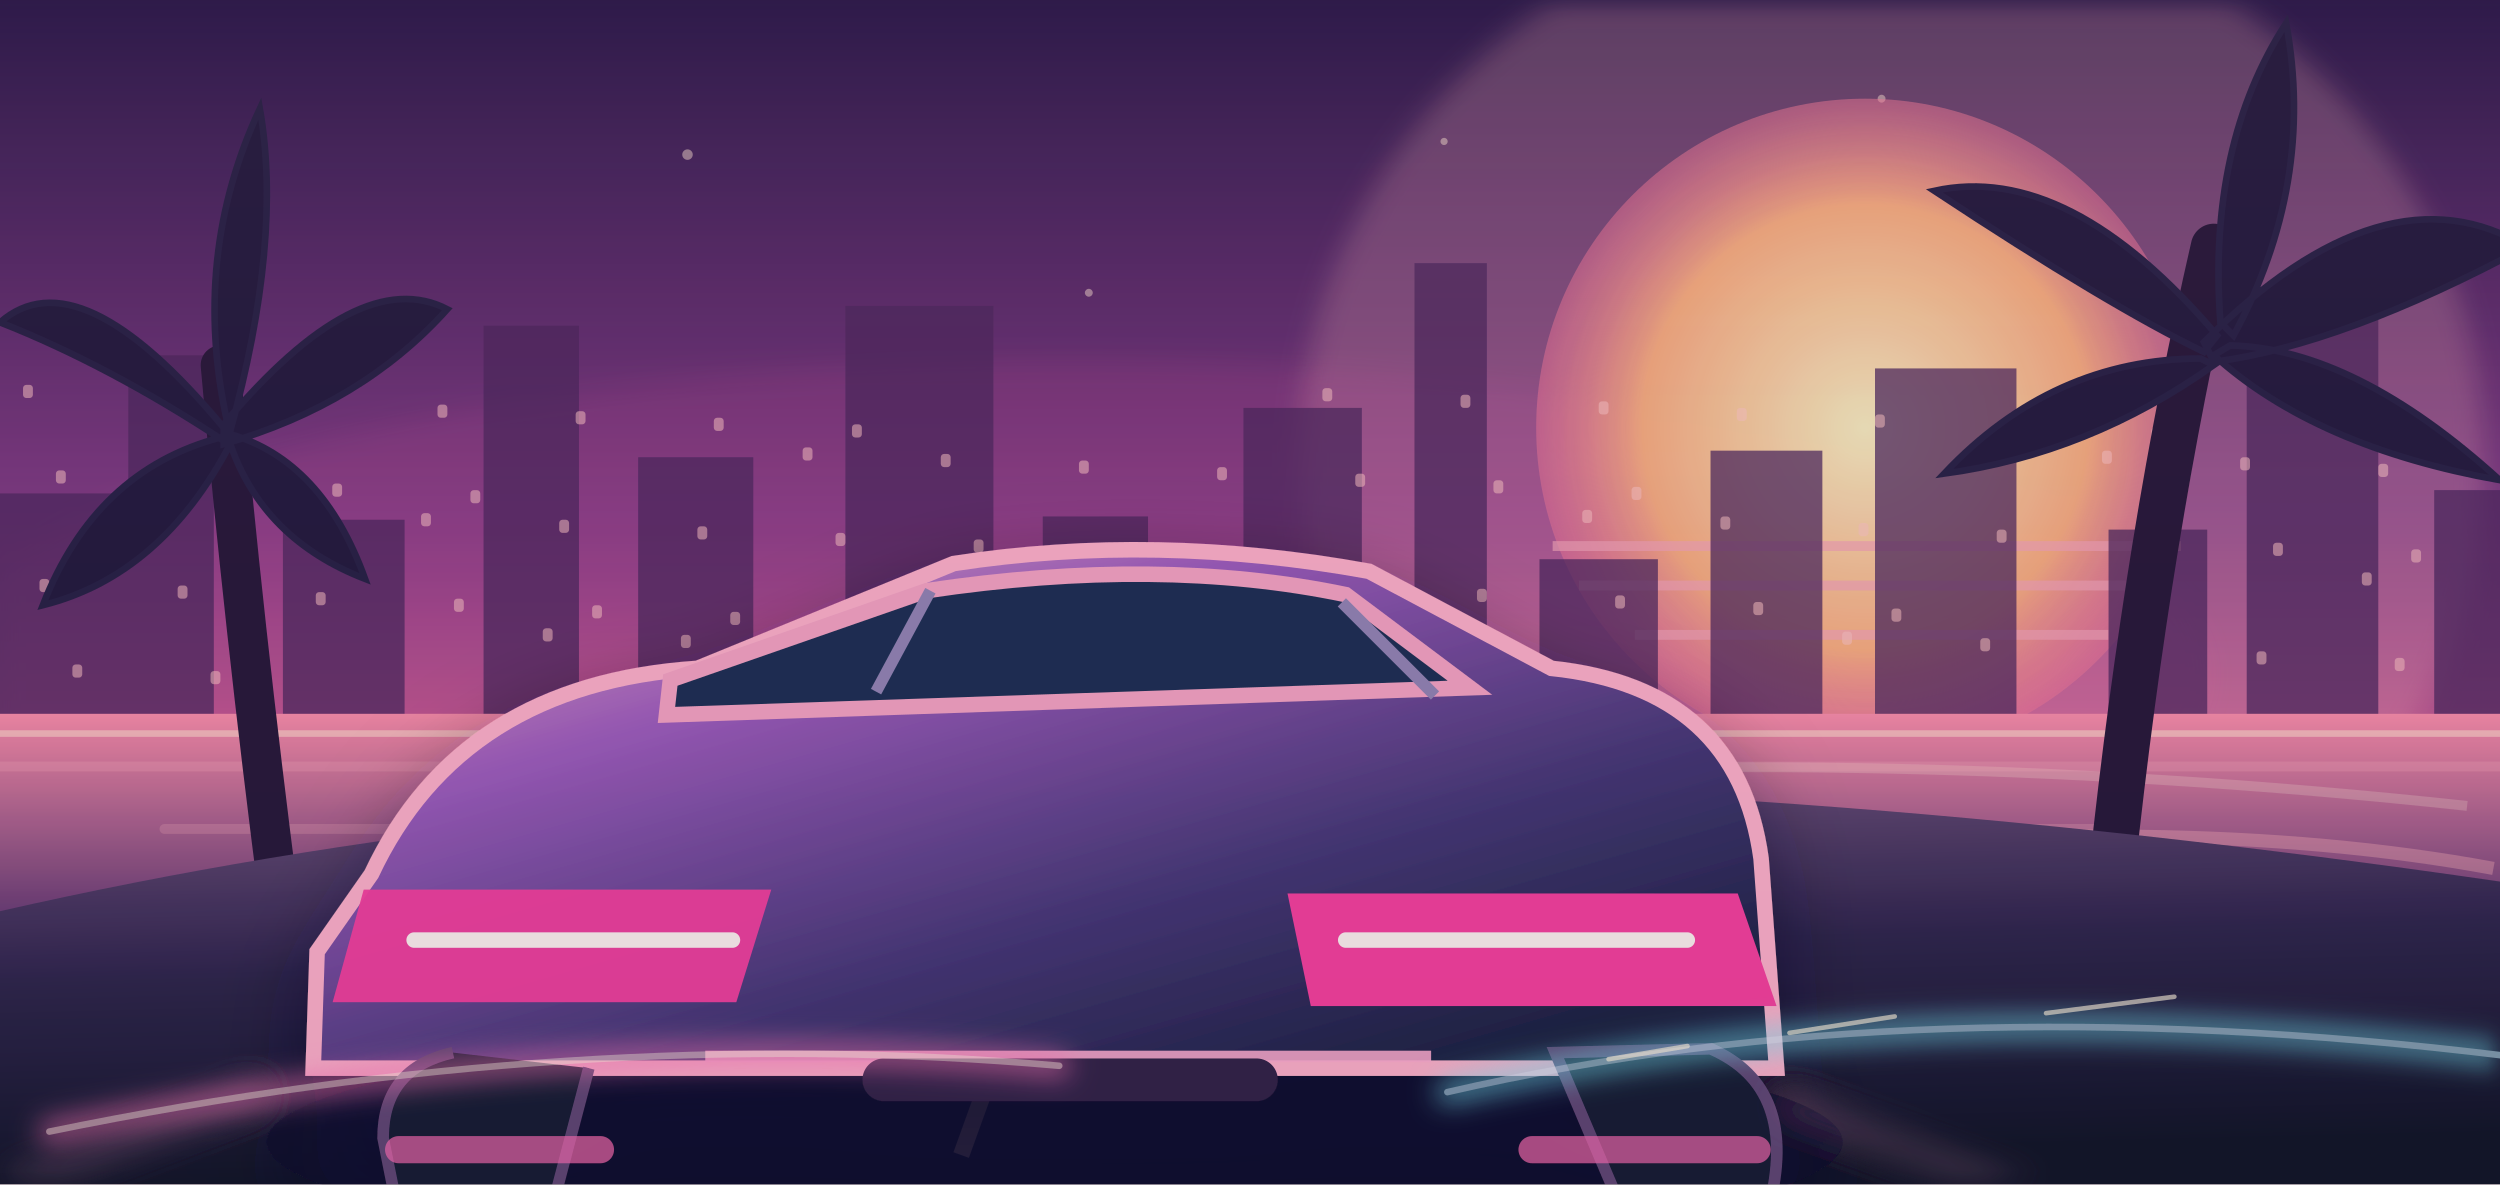
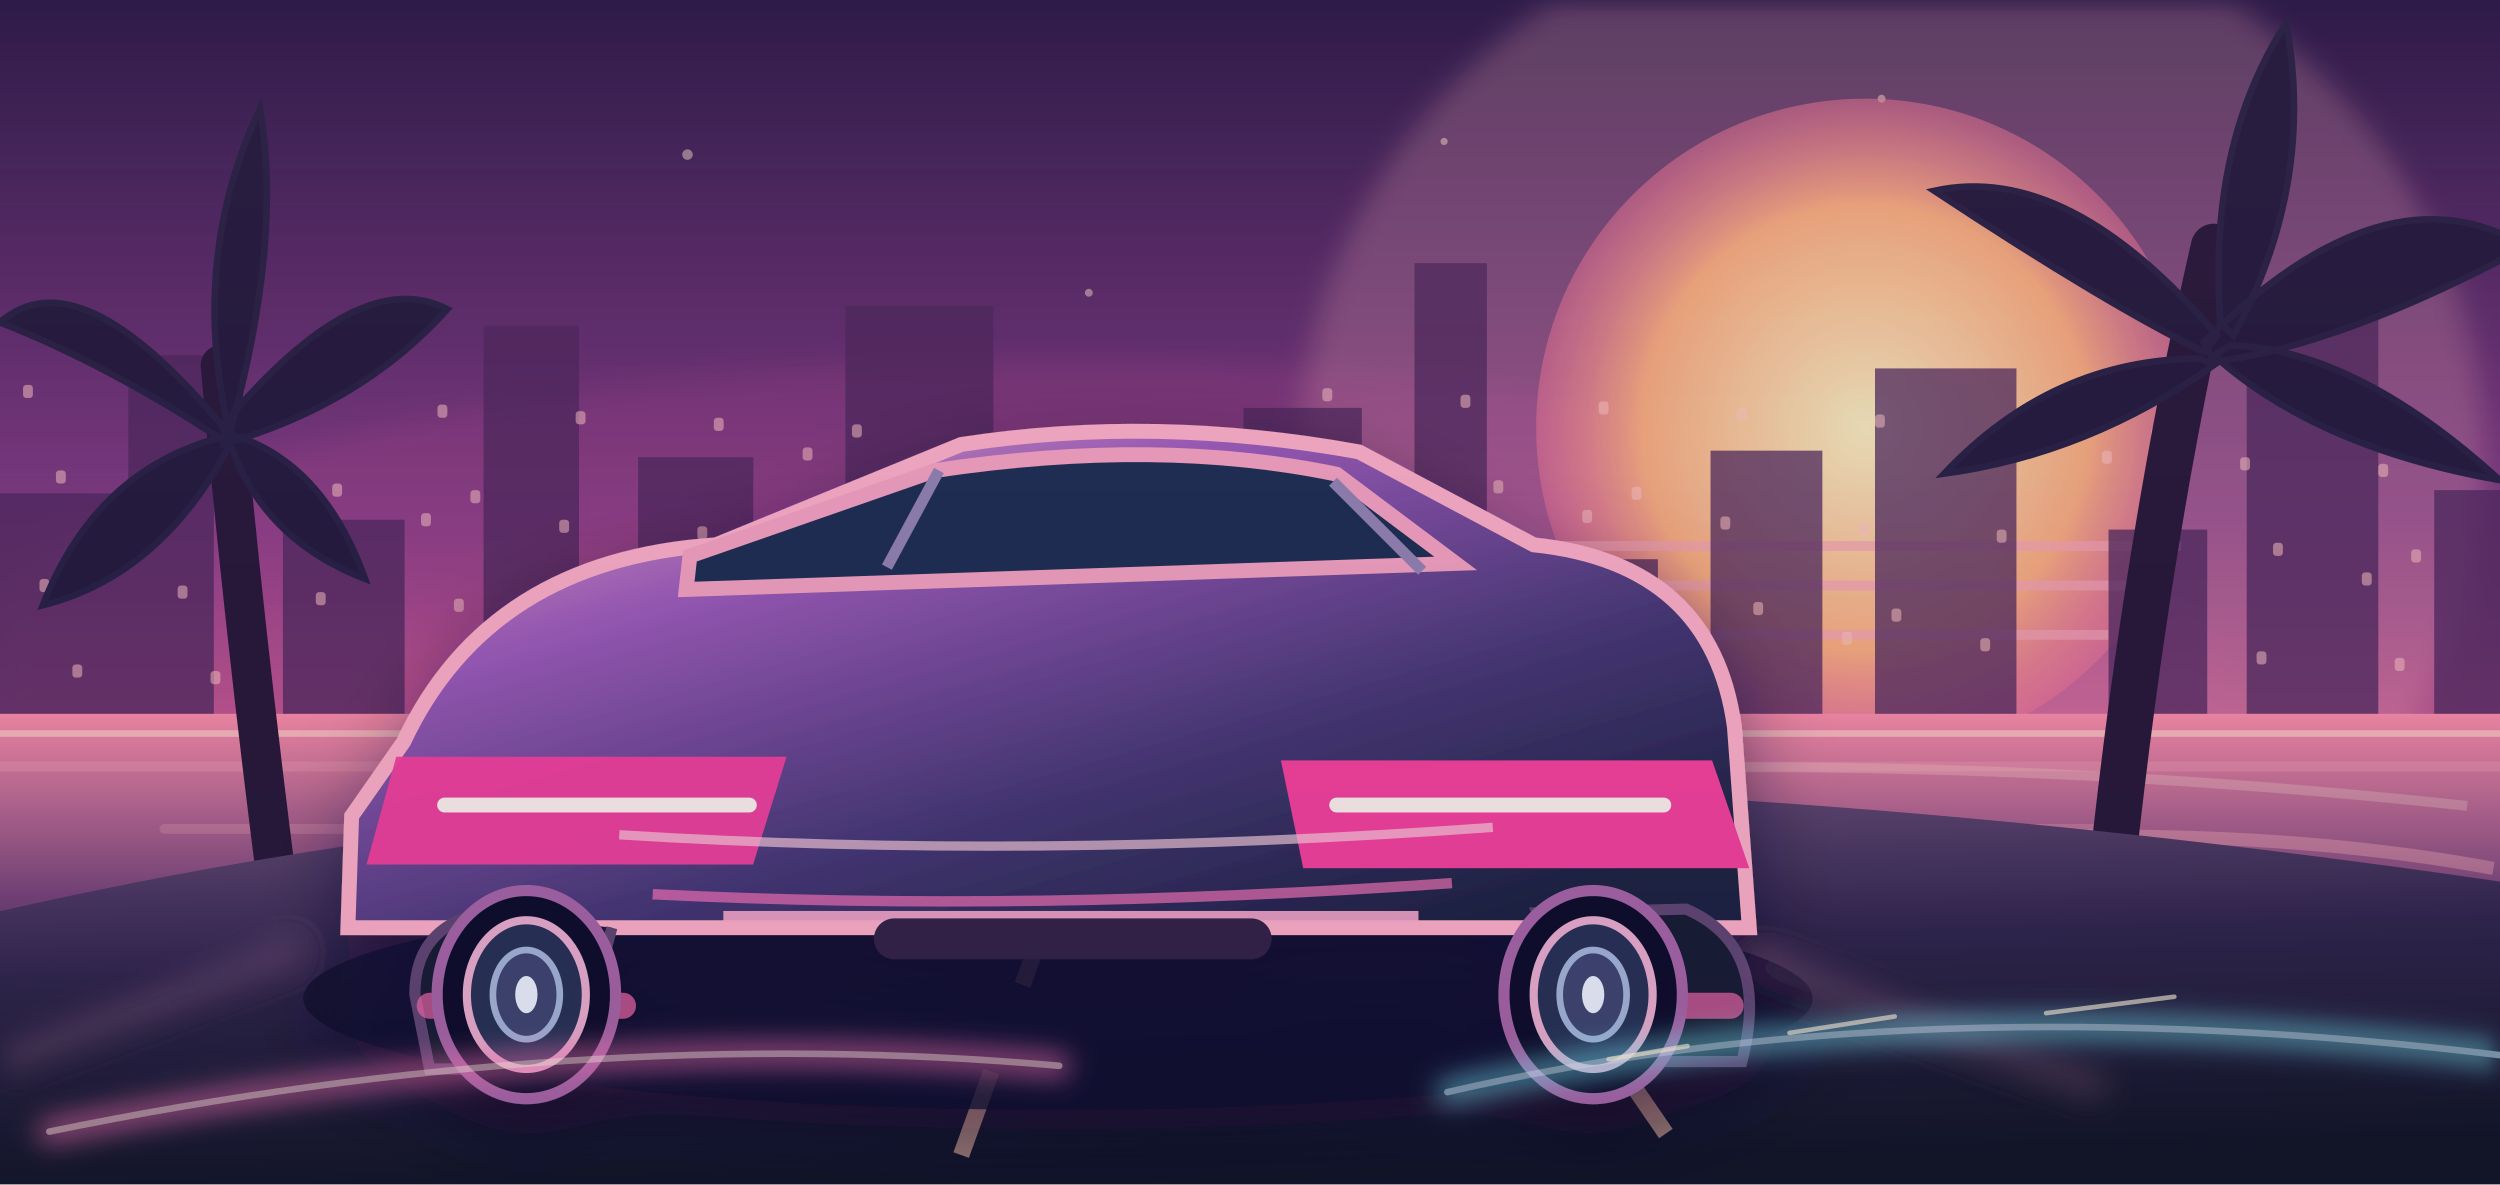
<svg xmlns="http://www.w3.org/2000/svg" viewBox="0 0 760 360" preserveAspectRatio="xMidYMid slice" role="img" aria-hidden="true">
  <defs>
    <linearGradient id="cysky" x2="0" y2="1">
      <stop stop-color="#261747" />
      <stop offset=".45" stop-color="#853c86" />
      <stop offset=".75" stop-color="#ee6c98" />
      <stop offset="1" stop-color="#ffbd8a" />
    </linearGradient>
    <linearGradient id="cysea" x2="0" y2="1">
      <stop stop-color="#fc8eaa" />
      <stop offset=".48" stop-color="#58336e" />
      <stop offset="1" stop-color="#141b4f" />
    </linearGradient>
    <linearGradient id="cyroad" x2=".15" y2="1">
      <stop stop-color="#73527f" />
      <stop offset=".48" stop-color="#2e254b" />
      <stop offset="1" stop-color="#111527" />
    </linearGradient>
    <linearGradient id="cycar" x2=".8" y2="1">
      <stop stop-color="#f8beca" />
      <stop offset=".32" stop-color="#9e5cbd" />
      <stop offset=".69" stop-color="#453775" />
      <stop offset="1" stop-color="#1a213f" />
    </linearGradient>
    <radialGradient id="cysun">
      <stop stop-color="#fff8c4" />
      <stop offset=".68" stop-color="#ffb480" />
      <stop offset="1" stop-color="#f67a99" stop-opacity=".55" />
    </radialGradient>
    <filter id="cyglow" x="-60%" y="-70%" width="220%" height="240%">
      <feGaussianBlur stdDeviation="4" />
    </filter>
    <filter id="cyshadow" x="-30%" y="-70%" width="190%" height="250%">
      <feDropShadow dx="0" dy="10" stdDeviation="11" flood-color="#15072a" flood-opacity=".55" />
    </filter>
  </defs>
  <rect width="760" height="360" fill="url(#cysky)" />
  <ellipse cx="575" cy="140" rx="180" ry="170" fill="#ffb7bc" opacity=".24" filter="url(#cyglow)" />
  <ellipse cx="326" cy="205" rx="345" ry="95" fill="#ff5fa8" opacity=".11" filter="url(#cyglow)" />
  <g opacity=".48" fill="#ffe7d5">
    <circle cx="209" cy="47" r="1.6" />
    <circle cx="331" cy="89" r="1.2" />
    <circle cx="439" cy="43" r="1.1" />
    <circle cx="688" cy="24" r="1.5" />
    <circle cx="572" cy="30" r="1.2" />
    <circle cx="735" cy="139" r="1.2" />
  </g>
  <circle cx="567" cy="130" r="100" fill="url(#cysun)" opacity=".93" />
  <g stroke="#f5a4b7" stroke-width="3" opacity=".68">
    <path d="M472 166h191M480 178h172M497 193h144" />
  </g>
  <g fill="#4b275d" opacity=".74">
    <path d="M0 218V150h39v-42h26v110h21v-60h37v60h24V99h29v119h18v-79h35v79h28V93h45v125h15v-61h32v61h29v-94h36v94h16V80h22v138h16v-48h36v48h16v-81h34v81h16V112h43v106h28v-57h30v57h12V97h40v121h17v-69h39v69h38V111h27v107h40v142H0Z" />
  </g>
  <g fill="#ffc6c4" opacity=".55">
    <rect x="7" y="117" width="3" height="4" rx="1" />
    <rect x="86" y="154" width="3" height="4" rx="1" />
    <rect x="165" y="191" width="3" height="4" rx="1" />
    <rect x="244" y="136" width="3" height="4" rx="1" />
    <rect x="323" y="173" width="3" height="4" rx="1" />
    <rect x="402" y="118" width="3" height="4" rx="1" />
    <rect x="481" y="155" width="3" height="4" rx="1" />
    <rect x="560" y="192" width="3" height="4" rx="1" />
    <rect x="639" y="137" width="3" height="4" rx="1" />
    <rect x="718" y="174" width="3" height="4" rx="1" />
    <rect x="49" y="119" width="3" height="4" rx="1" />
    <rect x="128" y="156" width="3" height="4" rx="1" />
    <rect x="207" y="193" width="3" height="4" rx="1" />
    <rect x="286" y="138" width="3" height="4" rx="1" />
    <rect x="365" y="175" width="3" height="4" rx="1" />
    <rect x="444" y="120" width="3" height="4" rx="1" />
    <rect x="523" y="157" width="3" height="4" rx="1" />
    <rect x="602" y="194" width="3" height="4" rx="1" />
    <rect x="681" y="139" width="3" height="4" rx="1" />
    <rect x="12" y="176" width="3" height="4" rx="1" />
    <rect x="91" y="121" width="3" height="4" rx="1" />
    <rect x="170" y="158" width="3" height="4" rx="1" />
    <rect x="249" y="195" width="3" height="4" rx="1" />
    <rect x="328" y="140" width="3" height="4" rx="1" />
    <rect x="407" y="177" width="3" height="4" rx="1" />
    <rect x="486" y="122" width="3" height="4" rx="1" />
    <rect x="565" y="159" width="3" height="4" rx="1" />
    <rect x="644" y="196" width="3" height="4" rx="1" />
    <rect x="723" y="141" width="3" height="4" rx="1" />
    <rect x="54" y="178" width="3" height="4" rx="1" />
    <rect x="133" y="123" width="3" height="4" rx="1" />
    <rect x="212" y="160" width="3" height="4" rx="1" />
    <rect x="291" y="197" width="3" height="4" rx="1" />
    <rect x="370" y="142" width="3" height="4" rx="1" />
    <rect x="449" y="179" width="3" height="4" rx="1" />
    <rect x="528" y="124" width="3" height="4" rx="1" />
    <rect x="607" y="161" width="3" height="4" rx="1" />
    <rect x="686" y="198" width="3" height="4" rx="1" />
    <rect x="17" y="143" width="3" height="4" rx="1" />
    <rect x="96" y="180" width="3" height="4" rx="1" />
    <rect x="175" y="125" width="3" height="4" rx="1" />
    <rect x="254" y="162" width="3" height="4" rx="1" />
    <rect x="333" y="199" width="3" height="4" rx="1" />
    <rect x="412" y="144" width="3" height="4" rx="1" />
    <rect x="491" y="181" width="3" height="4" rx="1" />
    <rect x="570" y="126" width="3" height="4" rx="1" />
    <rect x="649" y="163" width="3" height="4" rx="1" />
    <rect x="728" y="200" width="3" height="4" rx="1" />
    <rect x="59" y="145" width="3" height="4" rx="1" />
    <rect x="138" y="182" width="3" height="4" rx="1" />
    <rect x="217" y="127" width="3" height="4" rx="1" />
    <rect x="296" y="164" width="3" height="4" rx="1" />
    <rect x="375" y="201" width="3" height="4" rx="1" />
    <rect x="454" y="146" width="3" height="4" rx="1" />
    <rect x="533" y="183" width="3" height="4" rx="1" />
    <rect x="612" y="128" width="3" height="4" rx="1" />
    <rect x="691" y="165" width="3" height="4" rx="1" />
    <rect x="22" y="202" width="3" height="4" rx="1" />
    <rect x="101" y="147" width="3" height="4" rx="1" />
    <rect x="180" y="184" width="3" height="4" rx="1" />
    <rect x="259" y="129" width="3" height="4" rx="1" />
    <rect x="338" y="166" width="3" height="4" rx="1" />
    <rect x="417" y="203" width="3" height="4" rx="1" />
    <rect x="496" y="148" width="3" height="4" rx="1" />
    <rect x="575" y="185" width="3" height="4" rx="1" />
    <rect x="654" y="130" width="3" height="4" rx="1" />
    <rect x="733" y="167" width="3" height="4" rx="1" />
    <rect x="64" y="204" width="3" height="4" rx="1" />
    <rect x="143" y="149" width="3" height="4" rx="1" />
    <rect x="222" y="186" width="3" height="4" rx="1" />
  </g>
  <rect y="217" width="760" height="143" fill="url(#cysea)" />
  <path d="M0 223H760" stroke="#ffd5ca" opacity=".65" stroke-width="2" />
  <path d="M380 239Q565 225 750 245" fill="none" stroke="#ffe6d5" opacity=".25" stroke-width="3" />
  <path d="M524 261Q661 246 758 264" fill="none" stroke="#ffb3b9" opacity=".37" stroke-width="4" />
  <path d="M390 287Q557 261 736 283" fill="none" stroke="#ff8fbb" opacity=".24" stroke-width="5" />
  <g stroke="#ffb5bf" opacity=".24" stroke-linecap="round">
    <path d="M0 233h760M50 252h590M88 274h520M0 303h730" stroke-width="3" />
  </g>
  <g fill="none" stroke="#261838" stroke-linecap="round">
    <path d="M85 275Q74 190 67 111" stroke-width="12" />
    <path d="M642 265Q653 162 673 75" stroke-width="14" />
  </g>
  <g fill="#211a3c" stroke="#262045" stroke-width="2">
    <path d="M68 130Q24 77 0 98Q33 111 68 134ZM69 128Q58 78 79 33Q86 73 70 131ZM68 129Q109 80 136 94Q110 123 68 135ZM67 133Q29 143 13 184Q49 175 70 135ZM70 132Q98 140 111 176Q80 164 70 135Z" />
    <path d="M674 102Q629 49 588 58Q641 93 670 107ZM675 98Q671 44 695 7Q704 56 679 102ZM670 104Q725 49 768 75Q712 105 673 110ZM669 109Q624 109 591 144Q635 138 673 111ZM678 105Q716 106 760 146Q704 136 673 108Z" />
  </g>
  <path d="M0 277Q320 204 760 268v92H0Z" fill="url(#cyroad)" />
  <path d="M245 265Q389 226 520 261" stroke="#f9c2ad" stroke-opacity=".35" stroke-width="4" fill="none" />
  <path d="M320 274l-31 86M460 277l57 83" stroke="#ffc5a7" stroke-width="5" stroke-dasharray="27 28" opacity=".65" />
-   <g transform="translate(61 143) scale(1.18)" filter="url(#cyshadow)">
+   <g transform="translate(73 108) scale(1.13)" filter="url(#cyshadow)">
    <ellipse cx="220" cy="173" rx="203" ry="30" fill="#120e2e" opacity=".75" />
    <path d="M44 104Q67 55 128 51l66-27q52-8 107 2l47 25q48 5 54 49l4 54H29l1-30Z" fill="url(#cycar)" stroke="#ffb2ca" stroke-width="4" />
    <path d="M121 54l66-23q60-9 108 1l32 24-207 7Z" fill="#1c2f52" stroke="#f6a4c3" stroke-width="4" />
    <path d="M188 31l-14 26M294 34l24 24" stroke="#9385b5" stroke-width="3" />
    <path d="M42 108h105l-9 29H34Z" fill="#f7409e" opacity=".95" />
    <path d="M280 109h116l10 29H286Z" fill="#f7409e" />
    <path d="M55 121h82M295 121h88" stroke="#fff1ba" stroke-width="7" stroke-linecap="round" filter="url(#cyglow)" />
    <path d="M55 121h82M295 121h88" stroke="#fff3f0" stroke-width="4" stroke-linecap="round" />
    <path d="M130 151h187" stroke="#ffadce" stroke-width="3" opacity=".9" />
    <path d="M176 157h96" stroke="#302146" stroke-width="11" stroke-linecap="round" />
    <path d="M65 150q-18 4-18 22l4 20h39l10-38M349 150l17 40h38q8-31-15-41Z" fill="#151a32" stroke="#604773" stroke-width="3" />
    <path d="M51 175h52M343 175h58" stroke="#ff6cb3" stroke-width="7" stroke-linecap="round" opacity=".68" />
    <g stroke="#f89ebd" opacity=".25" stroke-width="5" filter="url(#cyglow)">
      <path d="M15 160l-90 34M407 163l94 34" />
+     </g>
+     <g stroke-linejoin="round">
+       <ellipse cx="77" cy="172" rx="24" ry="28" fill="#0c1029" stroke="#a766a7" stroke-width="3" />
+       <ellipse cx="77" cy="172" rx="16" ry="20" fill="#283355" stroke="#ecafd0" stroke-width="2.2" />
+       <ellipse cx="77" cy="172" rx="9" ry="12" fill="#3c4770" stroke="#a5b7db" stroke-width="1.8" />
+       <ellipse cx="77" cy="172" rx="3" ry="5" fill="#edf3ff" />
+       <ellipse cx="364" cy="172" rx="24" ry="28" fill="#0c1029" stroke="#a766a7" stroke-width="3" />
+       <ellipse cx="364" cy="172" rx="16" ry="20" fill="#283355" stroke="#ecafd0" stroke-width="2.2" />
+       <ellipse cx="364" cy="172" rx="9" ry="12" fill="#3c4770" stroke="#a5b7db" stroke-width="1.8" />
+       <ellipse cx="364" cy="172" rx="3" ry="5" fill="#edf3ff" />
+       <path d="M102 129Q213 136 337 127" fill="none" stroke="#ffd2df" stroke-opacity=".68" stroke-width="2.5" />
+       <path d="M111 145Q212 150 326 142" fill="none" stroke="#ff78bc" stroke-opacity=".68" stroke-width="2.8" />
    </g>
  </g>
  <g opacity=".63" fill="none" stroke-linecap="round">
    <path d="M15 344Q176 311 322 324" stroke="#ff76b8" stroke-width="7" filter="url(#cyglow)" />
    <path d="M15 344Q176 311 322 324" stroke="#ffcbd5" stroke-width="2" />
    <path d="M440 332Q583 299 762 321" stroke="#79e9f5" stroke-width="7" filter="url(#cyglow)" />
    <path d="M440 332Q583 299 762 321" stroke="#bee9f5" stroke-width="2" />
  </g>
  <g opacity=".64" fill="none" stroke="#fff4db" stroke-width="1.4" stroke-linecap="round">
    <path d="M489 322l24-4" />
    <path d="M544 314l32-5" />
    <path d="M622 308l39-5" />
  </g>
  <rect width="760" height="360" fill="#200c31" opacity=".07" />
  <rect width="760" height="360" fill="url(#cysea)" opacity=".04" />
</svg>
